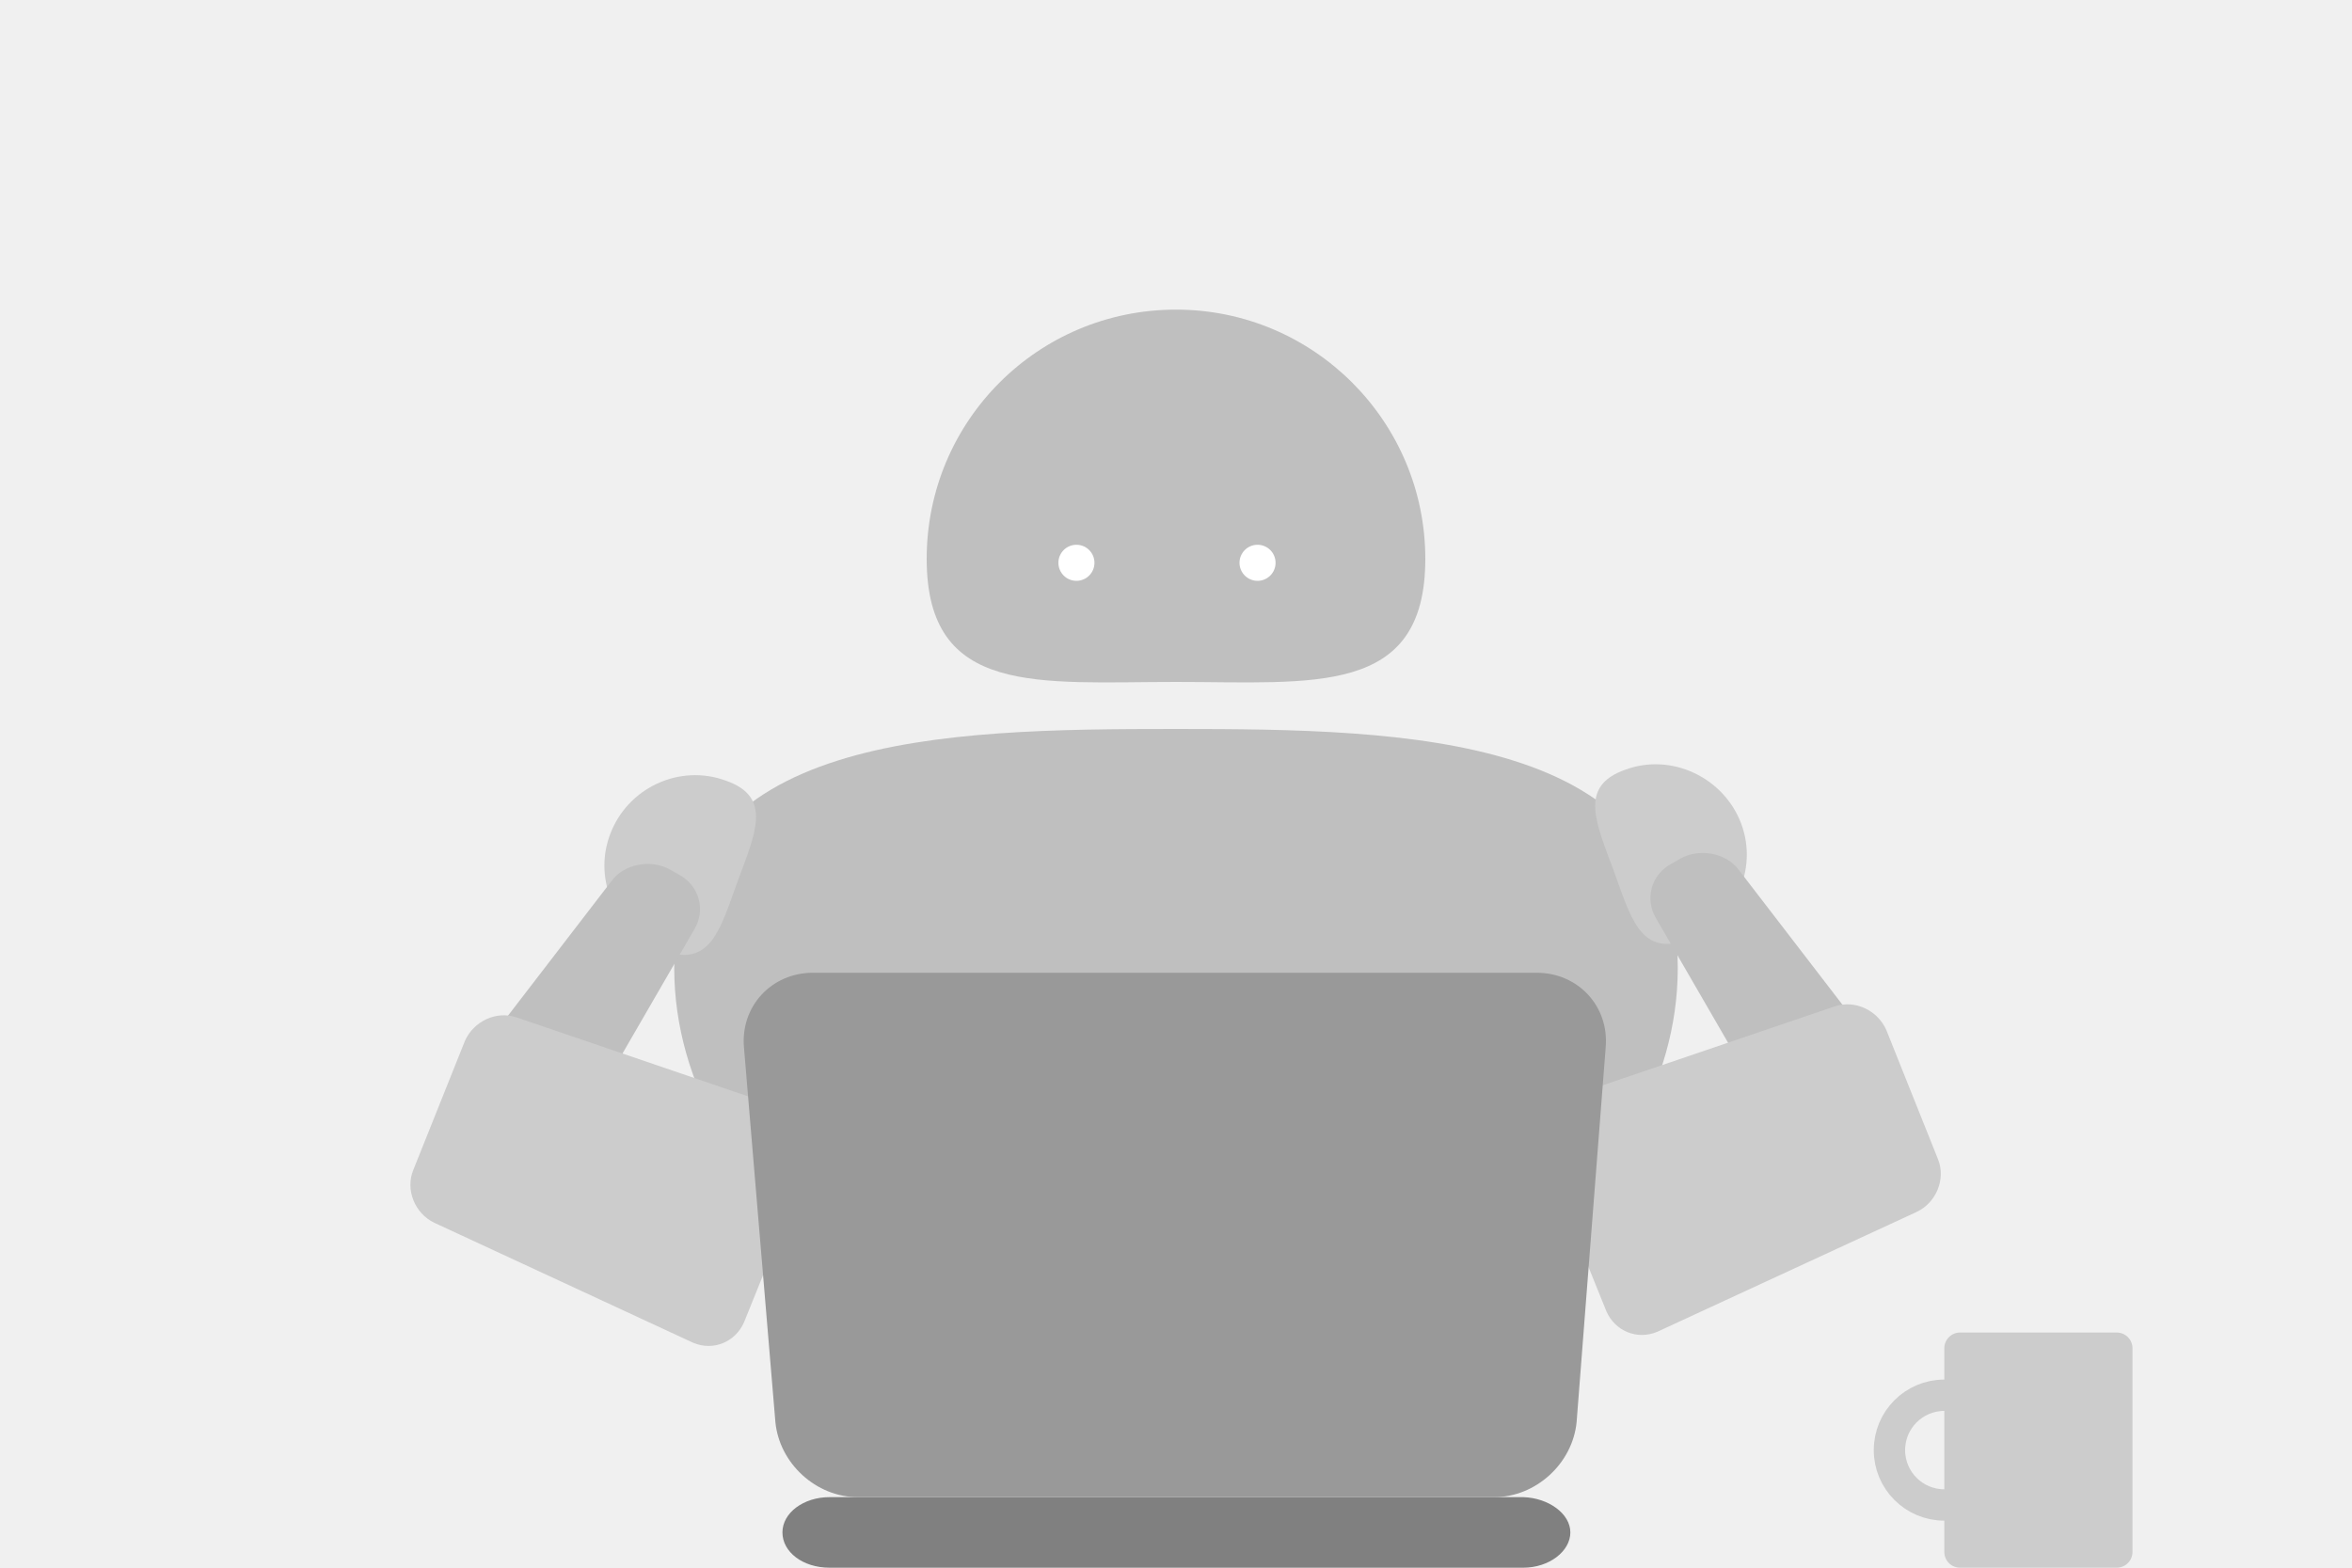
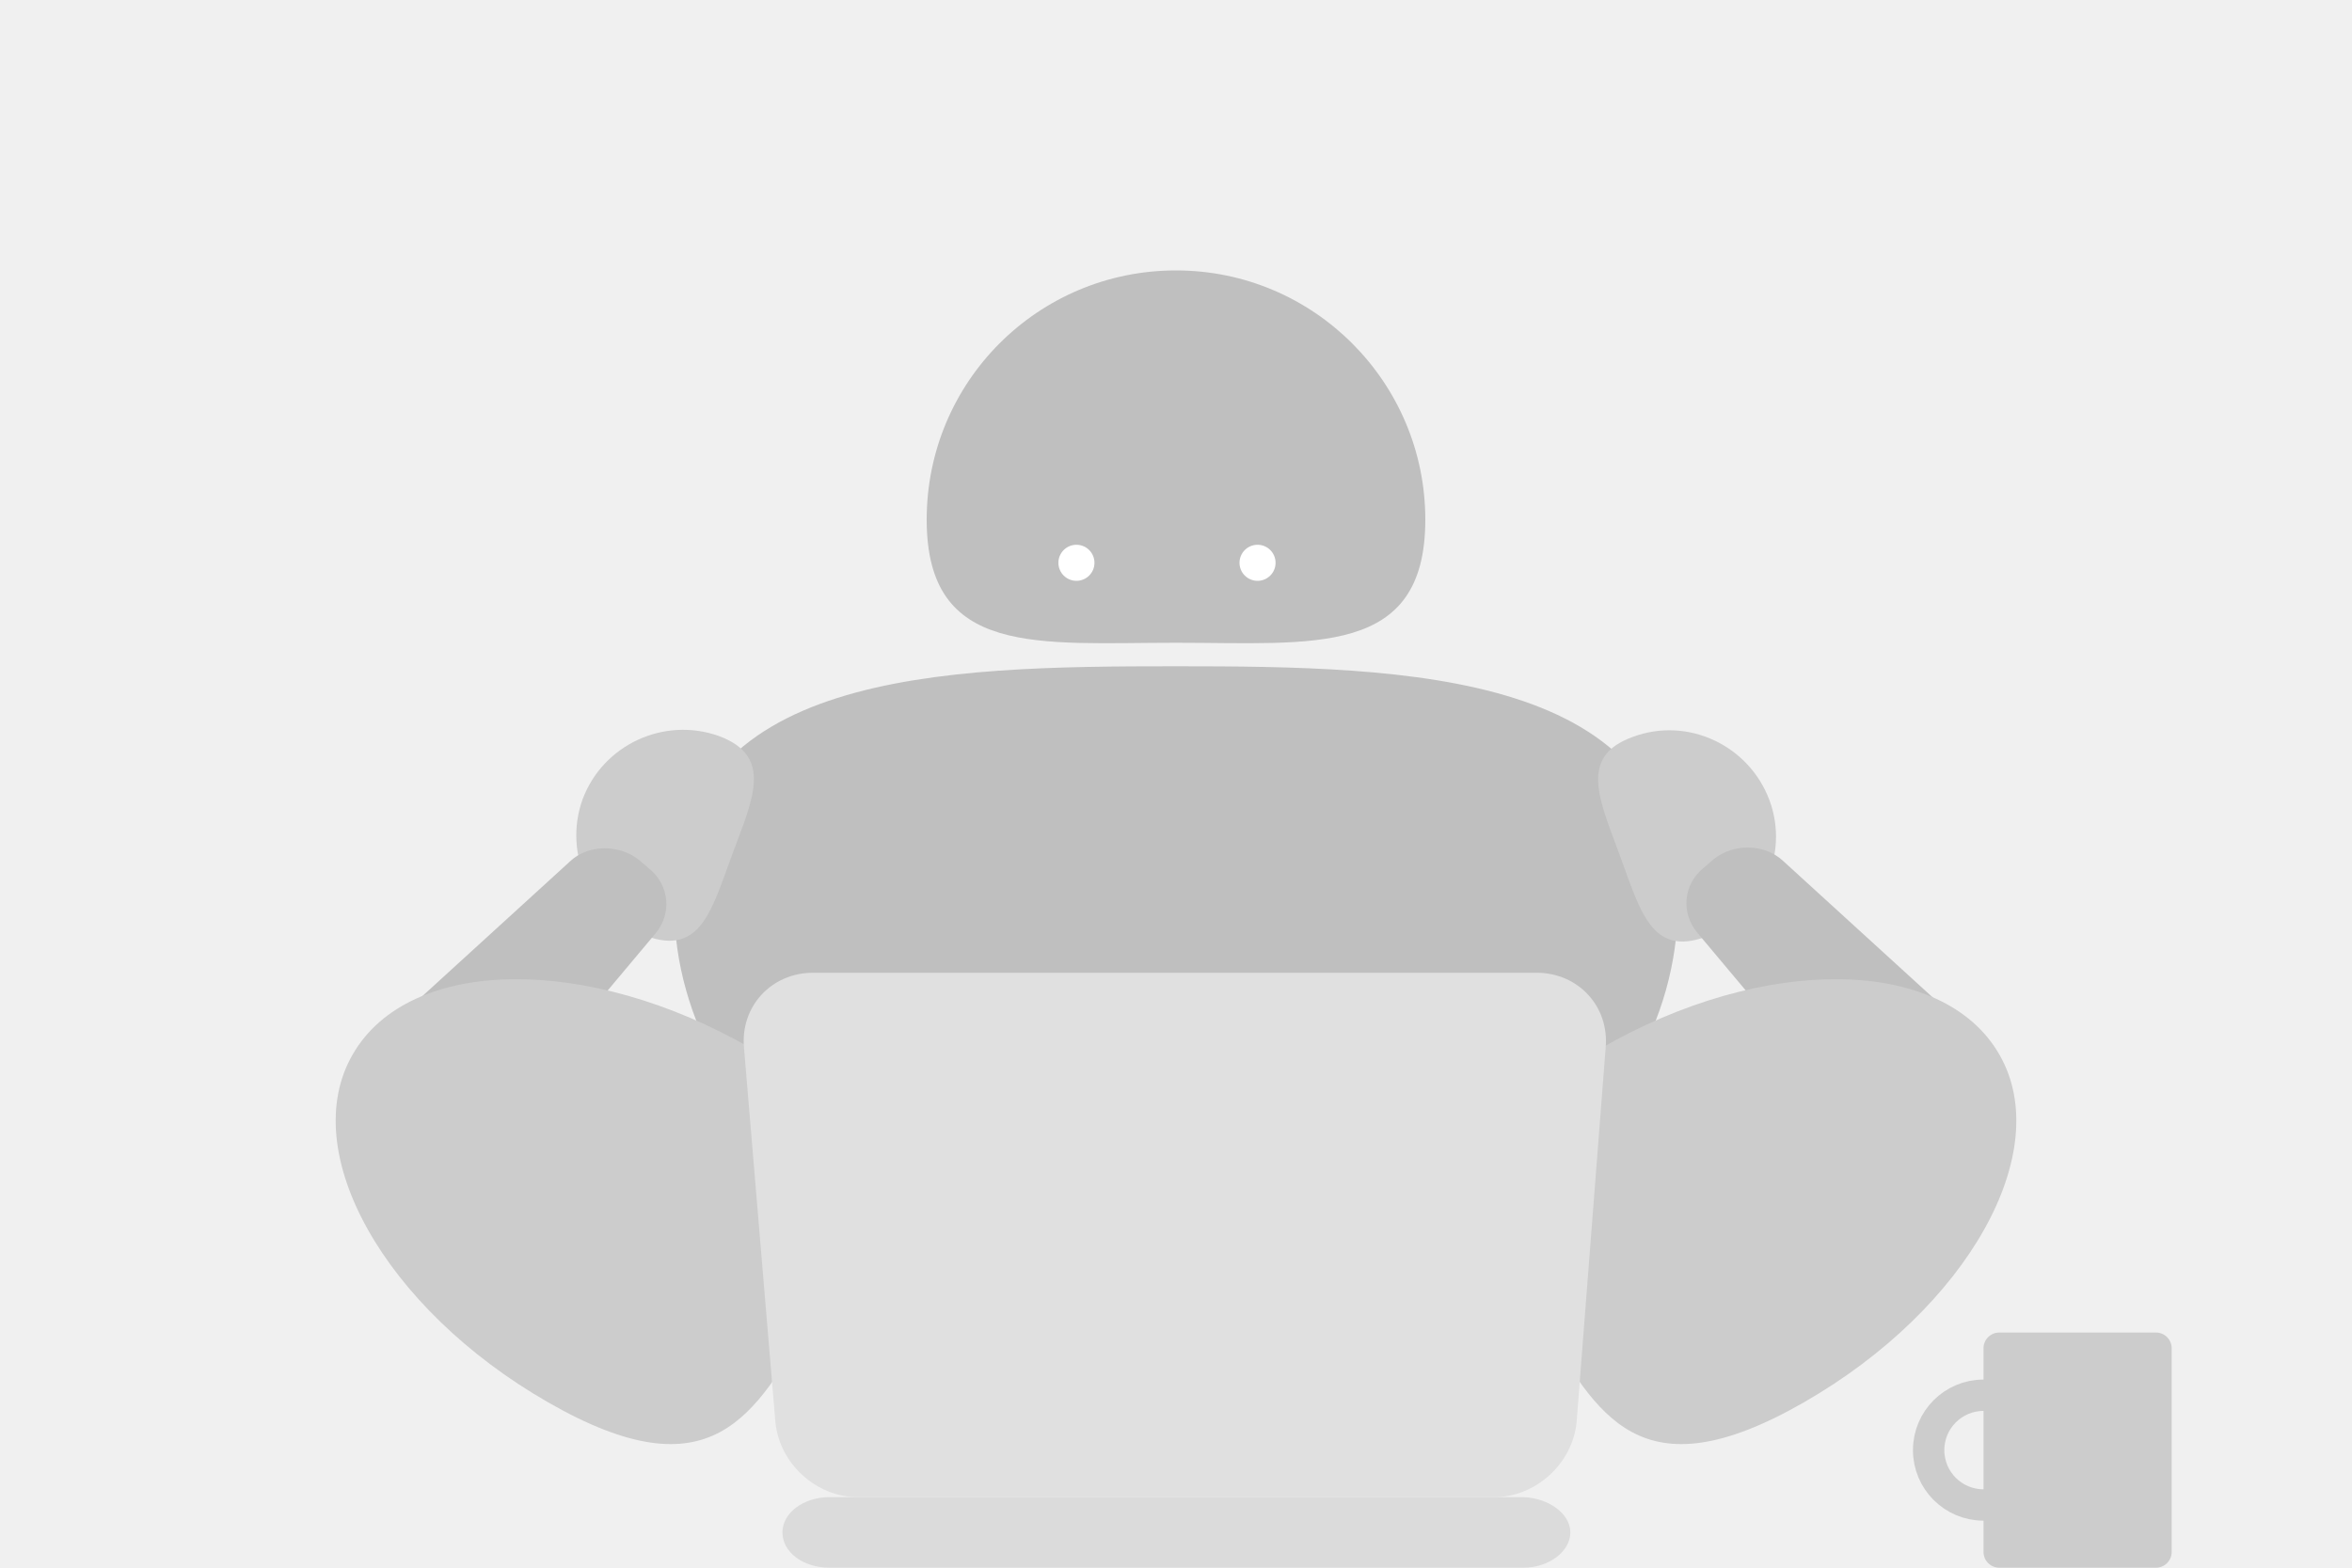
- <svg xmlns="http://www.w3.org/2000/svg" version="1.1" id="レイヤー_1" x="0px" y="0px" viewBox="0 0 300 200" style="enable-background:new 0 0 300 200;" xml:space="preserve">
+ <svg xmlns="http://www.w3.org/2000/svg" version="1.1" class="illust-robo" id="illust" x="0px" y="0px" viewBox="0 0 300 200" style="enable-background:new 0 0 300 200;" xml:space="preserve">
  <style type="text/css">
- 	.st0{fill:#BFBFBF;}
- 	.st1{fill:#FFFFFF;}
- 	.st2{fill:#CCCCCC;}
- 	.st3{fill:#808080;}
- 	.st4{fill:#999999;}
- 	.st5{fill:none;stroke:#CCCCCC;stroke-width:4;stroke-miterlimit:10;}
+ 	.robo-head, .robo-second-arm-r, .robo-second-arm-l, .robo-body{fill:#BFBFBF;}
+ 	.robo-eye-l, .robo-eye-r{fill:#FFFFFF;}
+ 	.robo-shoulder-r, .robo-shoulder-l, .robo-first-arm-r, .robo-first-arm-l, .cup-body{fill:#CCCCCC;}
+ 	.cup-handle{fill:none;stroke:#CCCCCC;stroke-width:4;stroke-miterlimit:10;}
+ 	.pc-display{fill:#DBDBDB;}
+ 	.pc-body{fill:#E0E0E0;}
</style>
-   <path class="st0" d="M181.8,71.3c0,17.6-14.3,15.7-31.8,15.7s-31.8,1.9-31.8-15.7s14.2-31.8,31.8-31.8S181.8,53.8,181.8,71.3z" />
-   <circle class="st1" cx="137.3" cy="71.8" r="2.3" />
-   <circle class="st1" cx="160.4" cy="71.8" r="2.3" />
-   <g>
-     <path class="st0" d="M86,123.5C86,93.6,120.2,93,150,93s64,0.7,64,30.5s-34.2,54-64,54S86,153.3,86,123.5z" />
-     <g>
-       <path class="st2" d="M94.1,112.4c-2.2,6-3.4,11.1-9.4,8.9s-9.1-8.9-6.9-14.8c2.2-6,8.9-9.1,14.8-6.9    C98.6,101.7,96.3,106.4,94.1,112.4z" />
-       <g>
-         <path class="st0" d="M76.1,140.1c-1.4,2.4-4.4,3.2-6.8,1.8l-5.4-3.1c-2.4-1.4-3-4.2-1.2-6.5l15.3-19.9c1.6-2.2,5-2.8,7.4-1.5     l1.4,0.8c2.4,1.4,3.2,4.4,1.8,6.8L76.1,140.1z" />
-       </g>
-       <g>
-         <g>
-           <path class="st2" d="M100.5,141.6c2.6,0.9,3.9,3.7,2.8,6.3l-8.4,20.8c-1.1,2.5-3.9,3.7-6.5,2.6l-33-15.3      c-2.5-1.2-3.7-4.2-2.7-6.7l6.6-16.5c1.1-2.5,4-3.9,6.6-3L100.5,141.6z" />
-         </g>
+   <g class="cup">
+     <path class="cup-body" d="M277,198c0,1.1-0.9,2-2,2h-20c-1.1,0-2-0.9-2-2v-26c0-1.1,0.9-2,2-2h20c1.1,0,2,0.9,2,2V198z" />
+     <circle class="cup-handle" cx="253" cy="185" r="7" />
+   </g>
+   <g class="robo">
+     <g class="robo-head">
+       <path class="robo-head" d="M181.8,66.3c0,17.6-14.3,15.7-31.8,15.7s-31.8,1.9-31.8-15.7s14.2-31.8,31.8-31.8S181.8,48.8,181.8,66.3z" />
+       <g class="robo-eyes">
+         <circle class="robo-eye-l" cx="137.3" cy="71.8" r="2.3" />
+         <circle class="robo-eye-r" cx="160.4" cy="71.8" r="2.3" />
      </g>
    </g>
-     <g>
-       <path class="st2" d="M205.8,111c2.2,6,3.4,11.1,9.4,8.9c6-2.2,9.1-8.9,6.9-14.8s-8.9-9.1-14.8-6.9    C201.3,100.3,203.6,105,205.8,111z" />
-       <g>
-         <path class="st0" d="M223.7,138.7c1.4,2.4,4.4,3.2,6.8,1.8l5.4-3.1c2.4-1.4,3-4.2,1.2-6.5l-15.3-19.9c-1.6-2.2-5-2.8-7.4-1.5     l-1.4,0.8c-2.4,1.4-3.2,4.4-1.8,6.8L223.7,138.7z" />
+     <path class="robo-body" d="M86,115.5C86,85.6,120.2,85,150,85s64,0.7,64,30.5s-34.2,54-64,54S86,145.3,86,115.5z" />
+     <g class="robo-arms">
+       <g class="robo-arm-r">
+         <path class="robo-shoulder-r" d="M208.3,94c7-2.6,14.8,1.1,17.4,8.1c2.6,7-1.1,14.8-8.1,17.4c-7,2.6-8.4-3.4-11-10.4       C204,102,201.3,96.5,208.3,94z" />
+         <path class="robo-second-arm-r" d="M216.5,119c-2.1-2.5-1.8-6.1,0.7-8.2l1.4-1.2c2.5-2,6.4-2,8.8,0.2l21.7,19.8c2.5,2.2,2.3,5.6-0.1,7.7       l-5.6,4.7c-2.5,2.1-6.1,1.8-8.2-0.7L216.5,119z" />
+         <path class="robo-first-arm-r" d="M204.1,133.8c-20.9,12.1-14.7,22-7.6,34.4c7.2,12.4,12.7,22.7,33.6,10.7s32.1-32,24.9-44.4       C247.8,122,225,121.7,204.1,133.8z" />
      </g>
-       <g>
-         <path class="st2" d="M199.3,140.2c-2.6,0.9-3.9,3.7-2.8,6.3l8.4,20.8c1.1,2.5,3.9,3.7,6.5,2.6l33.1-15.3c2.5-1.2,3.7-4.2,2.7-6.7     l-6.6-16.5c-1.1-2.5-4-3.9-6.6-3L199.3,140.2z" />
+       <g class="robo-arm-l">
+         <path class="robo-shoulder-l" d="M93.4,109c-2.6,7-4,13-11,10.4c-7-2.6-10.6-10.4-8.1-17.4c2.6-7,10.4-10.6,17.4-8.1       C98.7,96.5,96,102,93.4,109z" />
+         <path class="robo-second-arm-l" d="M64.9,141.4c-2.1,2.5-5.7,2.8-8.2,0.7l-5.6-4.7c-2.5-2.1-2.6-5.5-0.1-7.7l21.7-19.8c2.3-2.2,6.3-2.2,8.8-0.2       l1.4,1.2c2.5,2.1,2.8,5.7,0.7,8.2L64.9,141.4z" />
+         <path class="robo-first-arm-l" d="M95.9,133.8c20.9,12.1,14.7,22,7.6,34.4c-7.2,12.4-12.7,22.7-33.6,10.7s-32.1-32-24.9-44.4       C52.2,122,75,121.7,95.9,133.8z" />
      </g>
    </g>
  </g>
-   <g>
-     <g>
-       <path class="st3" d="M200.3,195.5c0,2.4-2.7,4.5-6,4.5h-88.5c-3.4,0-6-2-6-4.5s2.7-4.5,6-4.5h88.5    C197.5,191.1,200.3,193.1,200.3,195.5z" />
-     </g>
-     <g>
-       <path class="st4" d="M201.1,181.4c-0.5,5.3-5.2,9.6-10.5,9.6h-81.2c-5.3,0-10-4.3-10.5-9.6l-4-47.7c-0.5-5.3,3.5-9.6,8.8-9.6h92.3    c5.3,0,9.3,4.3,8.8,9.6L201.1,181.4z" />
-     </g>
+   <g class="pc">
+     <path class="pc-display" d="M200.3,195.5c0,2.4-2.7,4.5-6,4.5h-88.5c-3.4,0-6-2-6-4.5s2.7-4.5,6-4.5h88.5   C197.5,191.1,200.3,193.1,200.3,195.5z" />
+     <path class="pc-body" d="M201.1,181.4c-0.5,5.3-5.2,9.6-10.5,9.6h-81.2c-5.3,0-10-4.3-10.5-9.6l-4-47.7c-0.5-5.3,3.5-9.6,8.8-9.6h92.3   c5.3,0,9.3,4.3,8.8,9.6L201.1,181.4z" />
  </g>
-   <g>
-     <path class="st2" d="M272,198c0,1.1-0.9,2-2,2h-20c-1.1,0-2-0.9-2-2v-26c0-1.1,0.9-2,2-2h20c1.1,0,2,0.9,2,2V198z" />
-   </g>
-   <circle class="st5" cx="248" cy="185" r="7" />
</svg>
